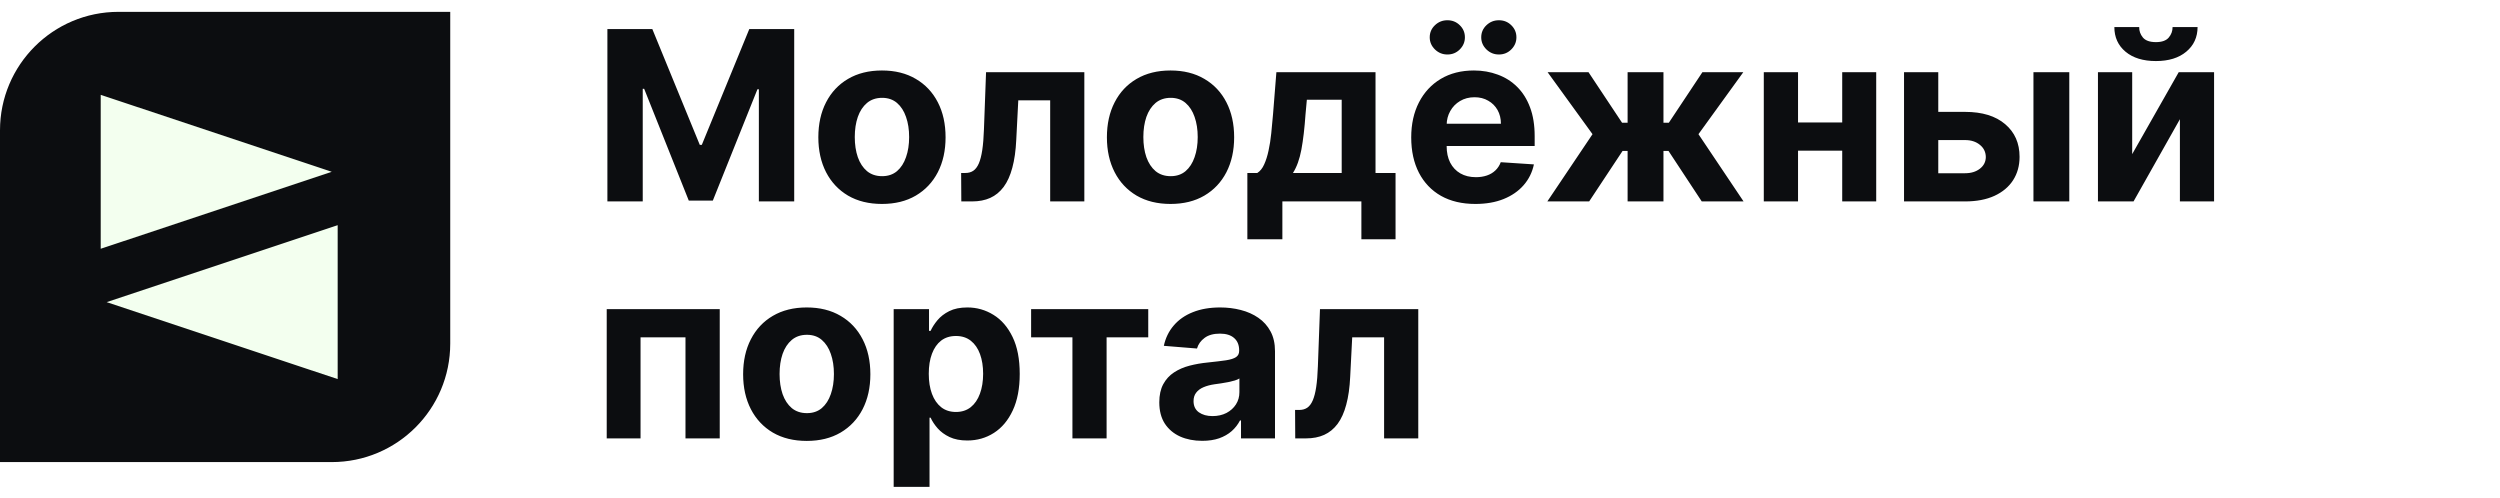
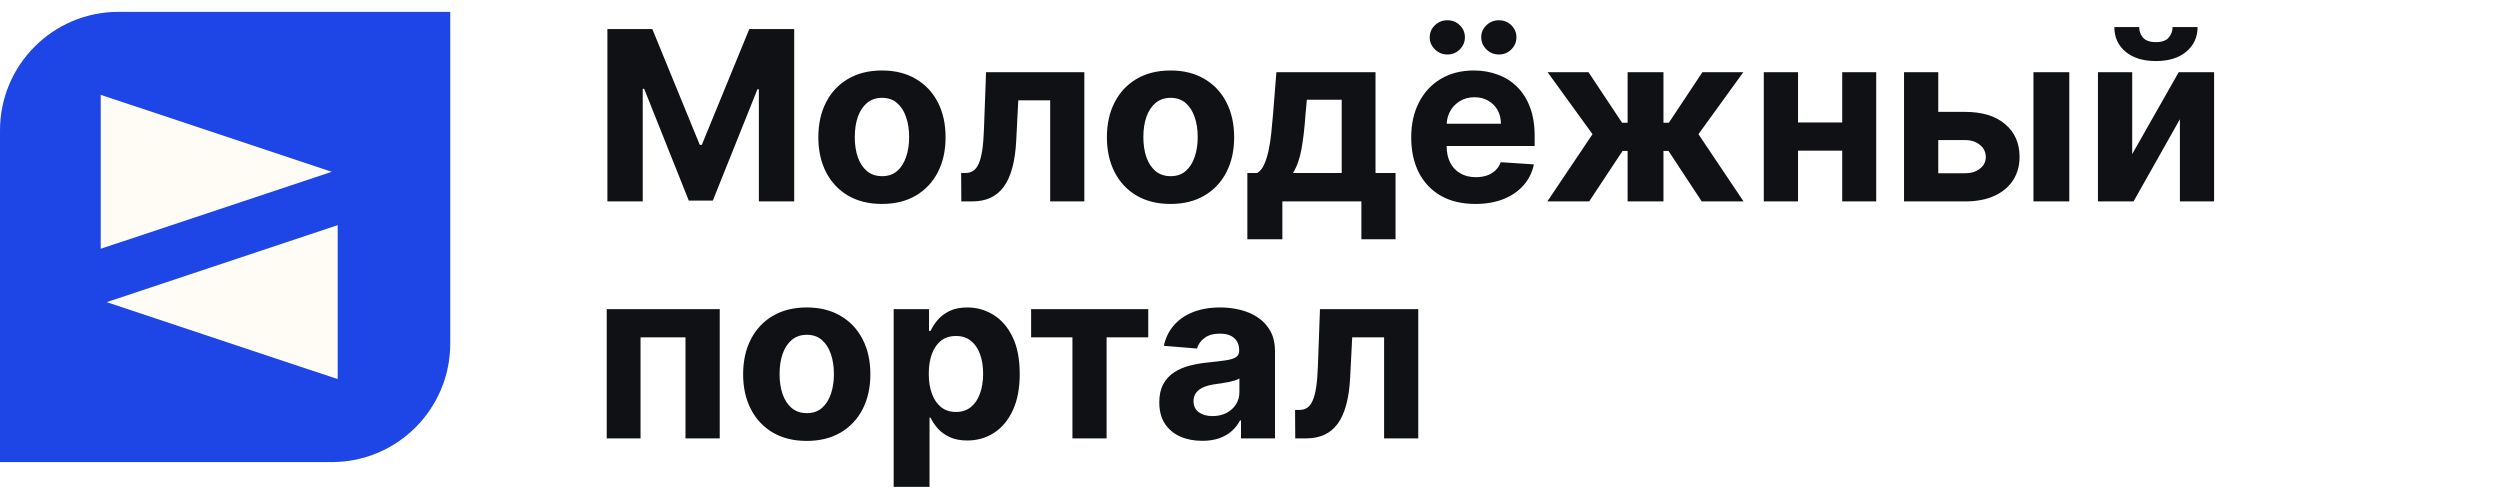
<svg xmlns="http://www.w3.org/2000/svg" width="211" height="42" viewBox="0 0 211 42" fill="none">
-   <path d="M0 11C0 5.477 4.477 1 10 1H38V29C38 34.523 33.523 39 28 39H0V11Z" fill="#0C0D10" />
-   <path d="M51.264 2.455H55.057L59.062 12.227H59.233L63.239 2.455H67.031V17H64.048V7.533H63.928L60.163 16.929H58.132L54.368 7.497H54.247V17H51.264V2.455ZM74.437 17.213C73.334 17.213 72.38 16.979 71.575 16.51C70.775 16.037 70.157 15.378 69.721 14.536C69.286 13.688 69.068 12.706 69.068 11.588C69.068 10.461 69.286 9.476 69.721 8.634C70.157 7.786 70.775 7.128 71.575 6.659C72.38 6.186 73.334 5.949 74.437 5.949C75.54 5.949 76.492 6.186 77.292 6.659C78.097 7.128 78.717 7.786 79.153 8.634C79.589 9.476 79.806 10.461 79.806 11.588C79.806 12.706 79.589 13.688 79.153 14.536C78.717 15.378 78.097 16.037 77.292 16.51C76.492 16.979 75.54 17.213 74.437 17.213ZM74.451 14.869C74.953 14.869 75.372 14.727 75.709 14.443C76.045 14.154 76.298 13.761 76.468 13.264C76.644 12.767 76.731 12.201 76.731 11.567C76.731 10.932 76.644 10.367 76.468 9.869C76.298 9.372 76.045 8.979 75.709 8.69C75.372 8.402 74.953 8.257 74.451 8.257C73.945 8.257 73.519 8.402 73.173 8.69C72.832 8.979 72.574 9.372 72.399 9.869C72.228 10.367 72.143 10.932 72.143 11.567C72.143 12.201 72.228 12.767 72.399 13.264C72.574 13.761 72.832 14.154 73.173 14.443C73.519 14.727 73.945 14.869 74.451 14.869ZM81.135 17L81.12 14.599H81.483C81.738 14.599 81.959 14.538 82.143 14.415C82.332 14.287 82.489 14.081 82.612 13.797C82.735 13.513 82.832 13.136 82.903 12.668C82.974 12.194 83.021 11.612 83.045 10.921L83.223 6.091H91.518V17H88.635V8.47H85.943L85.772 11.801C85.73 12.715 85.618 13.501 85.439 14.159C85.263 14.817 85.019 15.357 84.707 15.778C84.394 16.195 84.018 16.503 83.578 16.702C83.137 16.901 82.626 17 82.044 17H81.135ZM98.793 17.213C97.689 17.213 96.735 16.979 95.93 16.51C95.13 16.037 94.512 15.378 94.077 14.536C93.641 13.688 93.423 12.706 93.423 11.588C93.423 10.461 93.641 9.476 94.077 8.634C94.512 7.786 95.13 7.128 95.93 6.659C96.735 6.186 97.689 5.949 98.793 5.949C99.896 5.949 100.848 6.186 101.648 6.659C102.453 7.128 103.073 7.786 103.509 8.634C103.944 9.476 104.162 10.461 104.162 11.588C104.162 12.706 103.944 13.688 103.509 14.536C103.073 15.378 102.453 16.037 101.648 16.51C100.848 16.979 99.896 17.213 98.793 17.213ZM98.807 14.869C99.309 14.869 99.728 14.727 100.064 14.443C100.4 14.154 100.653 13.761 100.824 13.264C100.999 12.767 101.087 12.201 101.087 11.567C101.087 10.932 100.999 10.367 100.824 9.869C100.653 9.372 100.4 8.979 100.064 8.69C99.728 8.402 99.309 8.257 98.807 8.257C98.3 8.257 97.874 8.402 97.528 8.69C97.188 8.979 96.93 9.372 96.754 9.869C96.584 10.367 96.499 10.932 96.499 11.567C96.499 12.201 96.584 12.767 96.754 13.264C96.93 13.761 97.188 14.154 97.528 14.443C97.874 14.727 98.3 14.869 98.807 14.869ZM105.277 20.196V14.599H106.115C106.357 14.448 106.551 14.206 106.697 13.875C106.849 13.544 106.972 13.153 107.067 12.703C107.166 12.253 107.242 11.768 107.294 11.247C107.351 10.722 107.401 10.191 107.443 9.656L107.727 6.091H116.094V14.599H117.784V20.196H114.901V17H108.232V20.196H105.277ZM109.126 14.599H113.239V8.42H110.298L110.185 9.656C110.104 10.821 109.988 11.811 109.837 12.625C109.685 13.435 109.448 14.093 109.126 14.599ZM124.519 17.213C123.397 17.213 122.431 16.986 121.621 16.531C120.816 16.072 120.196 15.423 119.76 14.585C119.325 13.742 119.107 12.746 119.107 11.595C119.107 10.473 119.325 9.488 119.76 8.641C120.196 7.793 120.809 7.133 121.6 6.659C122.395 6.186 123.328 5.949 124.398 5.949C125.118 5.949 125.788 6.065 126.408 6.297C127.033 6.524 127.578 6.867 128.042 7.327C128.51 7.786 128.875 8.364 129.135 9.06C129.396 9.751 129.526 10.561 129.526 11.489V12.32H120.314V10.445H126.678C126.678 10.009 126.583 9.623 126.394 9.287C126.204 8.951 125.942 8.688 125.605 8.499C125.274 8.304 124.888 8.207 124.448 8.207C123.989 8.207 123.581 8.314 123.226 8.527C122.876 8.735 122.601 9.017 122.402 9.372C122.203 9.723 122.102 10.113 122.097 10.544V12.327C122.097 12.867 122.196 13.333 122.395 13.726C122.599 14.119 122.885 14.422 123.255 14.635C123.624 14.848 124.062 14.954 124.569 14.954C124.905 14.954 125.212 14.907 125.492 14.812C125.771 14.718 126.01 14.576 126.209 14.386C126.408 14.197 126.56 13.965 126.664 13.69L129.462 13.875C129.32 14.547 129.029 15.134 128.588 15.636C128.153 16.134 127.589 16.522 126.898 16.801C126.212 17.076 125.418 17.213 124.519 17.213ZM122.161 4.599C121.754 4.599 121.403 4.457 121.11 4.173C120.816 3.884 120.669 3.544 120.669 3.151C120.669 2.748 120.816 2.407 121.11 2.128C121.403 1.848 121.754 1.709 122.161 1.709C122.573 1.709 122.921 1.848 123.205 2.128C123.494 2.407 123.638 2.748 123.638 3.151C123.638 3.544 123.494 3.884 123.205 4.173C122.921 4.457 122.573 4.599 122.161 4.599ZM126.507 4.599C126.1 4.599 125.75 4.457 125.456 4.173C125.163 3.884 125.016 3.544 125.016 3.151C125.016 2.748 125.163 2.407 125.456 2.128C125.75 1.848 126.1 1.709 126.507 1.709C126.919 1.709 127.267 1.848 127.551 2.128C127.84 2.407 127.985 2.748 127.985 3.151C127.985 3.544 127.84 3.884 127.551 4.173C127.267 4.457 126.919 4.599 126.507 4.599ZM130.595 17L134.409 11.325L130.616 6.091H134.068L136.902 10.359H137.37V6.091H140.396V10.359H140.85L143.684 6.091H147.136L143.35 11.325L147.157 17H143.627L140.822 12.739H140.396V17H137.37V12.739H136.944L134.125 17H130.595ZM156.456 10.338V12.717H150.76V10.338H156.456ZM151.754 6.091V17H148.864V6.091H151.754ZM158.352 6.091V17H155.483V6.091H158.352ZM162.596 9.443H165.856C167.3 9.443 168.427 9.789 169.237 10.48C170.046 11.167 170.451 12.085 170.451 13.236C170.451 13.984 170.269 14.642 169.904 15.21C169.54 15.774 169.014 16.214 168.327 16.531C167.641 16.844 166.817 17 165.856 17H160.7V6.091H163.59V14.621H165.856C166.362 14.621 166.779 14.493 167.106 14.237C167.433 13.982 167.598 13.655 167.603 13.257C167.598 12.836 167.433 12.492 167.106 12.227C166.779 11.957 166.362 11.822 165.856 11.822H162.596V9.443ZM171.623 17V6.091H174.648V17H171.623ZM179.957 13.008L183.885 6.091H186.868V17H183.984V10.061L180.071 17H177.067V6.091H179.957V13.008ZM183.366 2.284H185.476C185.471 3.146 185.152 3.839 184.517 4.365C183.887 4.891 183.035 5.153 181.96 5.153C180.881 5.153 180.026 4.891 179.396 4.365C178.767 3.839 178.452 3.146 178.452 2.284H180.547C180.542 2.611 180.646 2.904 180.859 3.165C181.077 3.425 181.444 3.555 181.96 3.555C182.462 3.555 182.822 3.428 183.04 3.172C183.258 2.916 183.366 2.62 183.366 2.284ZM51.207 37V26.091H60.746V37H57.855V28.47H54.062V37H51.207ZM68.09 37.213C66.986 37.213 66.032 36.979 65.227 36.51C64.427 36.036 63.809 35.378 63.374 34.535C62.938 33.688 62.72 32.706 62.72 31.588C62.72 30.461 62.938 29.476 63.374 28.634C63.809 27.786 64.427 27.128 65.227 26.659C66.032 26.186 66.986 25.949 68.09 25.949C69.193 25.949 70.144 26.186 70.945 26.659C71.749 27.128 72.37 27.786 72.805 28.634C73.241 29.476 73.459 30.461 73.459 31.588C73.459 32.706 73.241 33.688 72.805 34.535C72.37 35.378 71.749 36.036 70.945 36.51C70.144 36.979 69.193 37.213 68.09 37.213ZM68.104 34.869C68.606 34.869 69.025 34.727 69.361 34.443C69.697 34.154 69.95 33.761 70.121 33.264C70.296 32.767 70.383 32.201 70.383 31.567C70.383 30.932 70.296 30.366 70.121 29.869C69.95 29.372 69.697 28.979 69.361 28.69C69.025 28.401 68.606 28.257 68.104 28.257C67.597 28.257 67.171 28.401 66.825 28.69C66.484 28.979 66.226 29.372 66.051 29.869C65.881 30.366 65.796 30.932 65.796 31.567C65.796 32.201 65.881 32.767 66.051 33.264C66.226 33.761 66.484 34.154 66.825 34.443C67.171 34.727 67.597 34.869 68.104 34.869ZM75.426 41.091V26.091H78.409V27.923H78.544C78.677 27.63 78.868 27.331 79.119 27.028C79.375 26.721 79.706 26.465 80.114 26.261C80.526 26.053 81.037 25.949 81.648 25.949C82.443 25.949 83.177 26.157 83.849 26.574C84.522 26.986 85.059 27.608 85.462 28.442C85.864 29.27 86.065 30.31 86.065 31.56C86.065 32.776 85.869 33.804 85.476 34.642C85.088 35.475 84.557 36.108 83.885 36.538C83.217 36.965 82.469 37.178 81.641 37.178C81.053 37.178 80.554 37.081 80.142 36.886C79.735 36.692 79.401 36.448 79.141 36.155C78.88 35.856 78.681 35.556 78.544 35.253H78.452V41.091H75.426ZM78.388 31.546C78.388 32.194 78.478 32.76 78.658 33.243C78.838 33.726 79.098 34.102 79.439 34.372C79.78 34.637 80.194 34.77 80.682 34.77C81.174 34.77 81.591 34.635 81.932 34.365C82.273 34.09 82.531 33.712 82.706 33.229C82.886 32.741 82.976 32.18 82.976 31.546C82.976 30.916 82.888 30.362 82.713 29.884C82.538 29.405 82.28 29.031 81.939 28.761C81.598 28.491 81.179 28.357 80.682 28.357C80.189 28.357 79.773 28.487 79.432 28.747C79.096 29.008 78.838 29.377 78.658 29.855C78.478 30.333 78.388 30.897 78.388 31.546ZM87.026 28.47V26.091H96.912V28.47H93.397V37H90.513V28.47H87.026ZM101.467 37.206C100.771 37.206 100.15 37.085 99.606 36.844C99.061 36.597 98.63 36.235 98.313 35.757C98.001 35.274 97.844 34.673 97.844 33.953C97.844 33.347 97.956 32.838 98.178 32.426C98.401 32.014 98.704 31.683 99.087 31.432C99.471 31.181 99.906 30.991 100.394 30.864C100.887 30.736 101.403 30.646 101.942 30.594C102.577 30.527 103.088 30.466 103.477 30.409C103.865 30.348 104.147 30.258 104.322 30.139C104.497 30.021 104.585 29.846 104.585 29.614V29.571C104.585 29.121 104.442 28.773 104.158 28.527C103.879 28.281 103.481 28.158 102.965 28.158C102.421 28.158 101.987 28.278 101.665 28.52C101.344 28.757 101.13 29.055 101.026 29.415L98.228 29.188C98.37 28.525 98.649 27.952 99.066 27.469C99.483 26.981 100.02 26.607 100.678 26.347C101.341 26.081 102.108 25.949 102.979 25.949C103.585 25.949 104.165 26.02 104.719 26.162C105.278 26.304 105.773 26.524 106.204 26.822C106.639 27.121 106.983 27.504 107.234 27.973C107.485 28.437 107.61 28.993 107.61 29.642V37H104.741V35.487H104.656C104.48 35.828 104.246 36.129 103.952 36.389C103.659 36.645 103.306 36.846 102.894 36.993C102.482 37.135 102.006 37.206 101.467 37.206ZM102.333 35.118C102.778 35.118 103.171 35.03 103.512 34.855C103.853 34.675 104.121 34.434 104.315 34.131C104.509 33.828 104.606 33.484 104.606 33.101V31.943C104.511 32.005 104.381 32.062 104.215 32.114C104.054 32.161 103.872 32.206 103.668 32.249C103.465 32.286 103.261 32.322 103.058 32.355C102.854 32.383 102.669 32.41 102.504 32.433C102.148 32.485 101.838 32.568 101.573 32.682C101.308 32.795 101.102 32.949 100.955 33.144C100.808 33.333 100.735 33.57 100.735 33.854C100.735 34.266 100.884 34.581 101.183 34.798C101.486 35.011 101.869 35.118 102.333 35.118ZM109.318 37L109.304 34.599H109.666C109.922 34.599 110.142 34.538 110.327 34.415C110.516 34.287 110.672 34.081 110.795 33.797C110.919 33.513 111.016 33.136 111.087 32.668C111.158 32.194 111.205 31.612 111.229 30.921L111.406 26.091H119.702V37H116.818V28.47H114.126L113.956 31.801C113.913 32.715 113.802 33.501 113.622 34.159C113.447 34.817 113.203 35.357 112.891 35.778C112.578 36.195 112.202 36.503 111.761 36.702C111.321 36.901 110.81 37 110.227 37H109.318Z" fill="#0C0D10" />
-   <path d="M9 25.5L28.5 19.005L28.5 31.995L9 25.5Z" fill="#F3FFEF" />
-   <path d="M28 14.5L8.5 8.005L8.5 20.995L28 14.5Z" fill="#F3FFEF" />
+   <path d="M0 11C0 5.477 4.477 1 10 1H38V29C38 34.523 33.523 39 28 39H0V11Z" fill="#1E46E6" />
+   <path d="M51.264 2.455H55.057L59.062 12.227H59.233L63.239 2.455H67.031V17H64.048V7.533H63.928L60.163 16.929H58.132L54.368 7.497H54.247V17H51.264V2.455ZM74.437 17.213C73.334 17.213 72.38 16.979 71.575 16.51C70.775 16.037 70.157 15.378 69.721 14.536C69.286 13.688 69.068 12.706 69.068 11.588C69.068 10.461 69.286 9.476 69.721 8.634C70.157 7.786 70.775 7.128 71.575 6.659C72.38 6.186 73.334 5.949 74.437 5.949C75.54 5.949 76.492 6.186 77.292 6.659C78.097 7.128 78.717 7.786 79.153 8.634C79.589 9.476 79.806 10.461 79.806 11.588C79.806 12.706 79.589 13.688 79.153 14.536C78.717 15.378 78.097 16.037 77.292 16.51C76.492 16.979 75.54 17.213 74.437 17.213ZM74.451 14.869C74.953 14.869 75.372 14.727 75.709 14.443C76.045 14.154 76.298 13.761 76.468 13.264C76.644 12.767 76.731 12.201 76.731 11.567C76.731 10.932 76.644 10.367 76.468 9.869C76.298 9.372 76.045 8.979 75.709 8.69C75.372 8.402 74.953 8.257 74.451 8.257C73.945 8.257 73.519 8.402 73.173 8.69C72.832 8.979 72.574 9.372 72.399 9.869C72.228 10.367 72.143 10.932 72.143 11.567C72.143 12.201 72.228 12.767 72.399 13.264C72.574 13.761 72.832 14.154 73.173 14.443C73.519 14.727 73.945 14.869 74.451 14.869ZM81.135 17L81.12 14.599H81.483C81.738 14.599 81.959 14.538 82.143 14.415C82.332 14.287 82.489 14.081 82.612 13.797C82.735 13.513 82.832 13.136 82.903 12.668C82.974 12.194 83.021 11.612 83.045 10.921L83.223 6.091H91.518V17H88.635V8.47H85.943L85.772 11.801C85.73 12.715 85.618 13.501 85.439 14.159C85.263 14.817 85.019 15.357 84.707 15.778C84.394 16.195 84.018 16.503 83.578 16.702C83.137 16.901 82.626 17 82.044 17H81.135ZM98.793 17.213C97.689 17.213 96.735 16.979 95.93 16.51C95.13 16.037 94.512 15.378 94.077 14.536C93.641 13.688 93.423 12.706 93.423 11.588C93.423 10.461 93.641 9.476 94.077 8.634C94.512 7.786 95.13 7.128 95.93 6.659C96.735 6.186 97.689 5.949 98.793 5.949C99.896 5.949 100.848 6.186 101.648 6.659C102.453 7.128 103.073 7.786 103.509 8.634C103.944 9.476 104.162 10.461 104.162 11.588C104.162 12.706 103.944 13.688 103.509 14.536C103.073 15.378 102.453 16.037 101.648 16.51C100.848 16.979 99.896 17.213 98.793 17.213ZM98.807 14.869C99.309 14.869 99.728 14.727 100.064 14.443C100.4 14.154 100.653 13.761 100.824 13.264C100.999 12.767 101.087 12.201 101.087 11.567C101.087 10.932 100.999 10.367 100.824 9.869C100.653 9.372 100.4 8.979 100.064 8.69C99.728 8.402 99.309 8.257 98.807 8.257C98.3 8.257 97.874 8.402 97.528 8.69C97.188 8.979 96.93 9.372 96.754 9.869C96.584 10.367 96.499 10.932 96.499 11.567C96.499 12.201 96.584 12.767 96.754 13.264C96.93 13.761 97.188 14.154 97.528 14.443C97.874 14.727 98.3 14.869 98.807 14.869ZM105.277 20.196V14.599H106.115C106.357 14.448 106.551 14.206 106.697 13.875C106.849 13.544 106.972 13.153 107.067 12.703C107.166 12.253 107.242 11.768 107.294 11.247C107.351 10.722 107.401 10.191 107.443 9.656L107.727 6.091H116.094V14.599H117.784V20.196H114.901V17H108.232V20.196H105.277ZM109.126 14.599H113.239V8.42H110.298L110.185 9.656C110.104 10.821 109.988 11.811 109.837 12.625C109.685 13.435 109.448 14.093 109.126 14.599ZM124.519 17.213C123.397 17.213 122.431 16.986 121.621 16.531C120.816 16.072 120.196 15.423 119.76 14.585C119.325 13.742 119.107 12.746 119.107 11.595C119.107 10.473 119.325 9.488 119.76 8.641C120.196 7.793 120.809 7.133 121.6 6.659C122.395 6.186 123.328 5.949 124.398 5.949C125.118 5.949 125.788 6.065 126.408 6.297C127.033 6.524 127.578 6.867 128.042 7.327C128.51 7.786 128.875 8.364 129.135 9.06C129.396 9.751 129.526 10.561 129.526 11.489V12.32H120.314V10.445H126.678C126.678 10.009 126.583 9.623 126.394 9.287C126.204 8.951 125.942 8.688 125.605 8.499C125.274 8.304 124.888 8.207 124.448 8.207C123.989 8.207 123.581 8.314 123.226 8.527C122.876 8.735 122.601 9.017 122.402 9.372C122.203 9.723 122.102 10.113 122.097 10.544V12.327C122.097 12.867 122.196 13.333 122.395 13.726C122.599 14.119 122.885 14.422 123.255 14.635C123.624 14.848 124.062 14.954 124.569 14.954C124.905 14.954 125.212 14.907 125.492 14.812C125.771 14.718 126.01 14.576 126.209 14.386C126.408 14.197 126.56 13.965 126.664 13.69L129.462 13.875C129.32 14.547 129.029 15.134 128.588 15.636C128.153 16.134 127.589 16.522 126.898 16.801C126.212 17.076 125.418 17.213 124.519 17.213ZM122.161 4.599C121.754 4.599 121.403 4.457 121.11 4.173C120.816 3.884 120.669 3.544 120.669 3.151C120.669 2.748 120.816 2.407 121.11 2.128C121.403 1.848 121.754 1.709 122.161 1.709C122.573 1.709 122.921 1.848 123.205 2.128C123.494 2.407 123.638 2.748 123.638 3.151C123.638 3.544 123.494 3.884 123.205 4.173C122.921 4.457 122.573 4.599 122.161 4.599ZM126.507 4.599C126.1 4.599 125.75 4.457 125.456 4.173C125.163 3.884 125.016 3.544 125.016 3.151C125.016 2.748 125.163 2.407 125.456 2.128C125.75 1.848 126.1 1.709 126.507 1.709C126.919 1.709 127.267 1.848 127.551 2.128C127.84 2.407 127.985 2.748 127.985 3.151C127.985 3.544 127.84 3.884 127.551 4.173C127.267 4.457 126.919 4.599 126.507 4.599ZM130.595 17L134.409 11.325L130.616 6.091H134.068L136.902 10.359H137.37V6.091H140.396V10.359H140.85L143.684 6.091H147.136L143.35 11.325L147.157 17H143.627L140.822 12.739H140.396V17H137.37V12.739H136.944L134.125 17H130.595ZM156.456 10.338V12.717H150.76V10.338H156.456ZM151.754 6.091V17H148.864V6.091H151.754ZM158.352 6.091V17H155.483V6.091H158.352ZM162.596 9.443H165.856C167.3 9.443 168.427 9.789 169.237 10.48C170.046 11.167 170.451 12.085 170.451 13.236C170.451 13.984 170.269 14.642 169.904 15.21C169.54 15.774 169.014 16.214 168.327 16.531C167.641 16.844 166.817 17 165.856 17H160.7V6.091H163.59V14.621H165.856C166.362 14.621 166.779 14.493 167.106 14.237C167.433 13.982 167.598 13.655 167.603 13.257C167.598 12.836 167.433 12.492 167.106 12.227C166.779 11.957 166.362 11.822 165.856 11.822H162.596V9.443ZM171.623 17V6.091H174.648V17H171.623ZM179.957 13.008L183.885 6.091H186.868V17H183.984V10.061L180.071 17H177.067V6.091H179.957V13.008ZM183.366 2.284H185.476C185.471 3.146 185.152 3.839 184.517 4.365C183.887 4.891 183.035 5.153 181.96 5.153C180.881 5.153 180.026 4.891 179.396 4.365C178.767 3.839 178.452 3.146 178.452 2.284H180.547C180.542 2.611 180.646 2.904 180.859 3.165C181.077 3.425 181.444 3.555 181.96 3.555C182.462 3.555 182.822 3.428 183.04 3.172C183.258 2.916 183.366 2.62 183.366 2.284ZM51.207 37V26.091H60.746V37H57.855V28.47H54.062V37H51.207ZM68.09 37.213C66.986 37.213 66.032 36.979 65.227 36.51C64.427 36.036 63.809 35.378 63.374 34.535C62.938 33.688 62.72 32.706 62.72 31.588C62.72 30.461 62.938 29.476 63.374 28.634C63.809 27.786 64.427 27.128 65.227 26.659C66.032 26.186 66.986 25.949 68.09 25.949C69.193 25.949 70.144 26.186 70.945 26.659C71.749 27.128 72.37 27.786 72.805 28.634C73.241 29.476 73.459 30.461 73.459 31.588C73.459 32.706 73.241 33.688 72.805 34.535C72.37 35.378 71.749 36.036 70.945 36.51C70.144 36.979 69.193 37.213 68.09 37.213ZM68.104 34.869C68.606 34.869 69.025 34.727 69.361 34.443C69.697 34.154 69.95 33.761 70.121 33.264C70.296 32.767 70.383 32.201 70.383 31.567C70.383 30.932 70.296 30.366 70.121 29.869C69.95 29.372 69.697 28.979 69.361 28.69C69.025 28.401 68.606 28.257 68.104 28.257C67.597 28.257 67.171 28.401 66.825 28.69C66.484 28.979 66.226 29.372 66.051 29.869C65.881 30.366 65.796 30.932 65.796 31.567C65.796 32.201 65.881 32.767 66.051 33.264C66.226 33.761 66.484 34.154 66.825 34.443C67.171 34.727 67.597 34.869 68.104 34.869ZM75.426 41.091V26.091H78.409V27.923H78.544C78.677 27.63 78.868 27.331 79.119 27.028C79.375 26.721 79.706 26.465 80.114 26.261C80.526 26.053 81.037 25.949 81.648 25.949C82.443 25.949 83.177 26.157 83.849 26.574C84.522 26.986 85.059 27.608 85.462 28.442C85.864 29.27 86.065 30.31 86.065 31.56C86.065 32.776 85.869 33.804 85.476 34.642C85.088 35.475 84.557 36.108 83.885 36.538C83.217 36.965 82.469 37.178 81.641 37.178C81.053 37.178 80.554 37.081 80.142 36.886C79.735 36.692 79.401 36.448 79.141 36.155C78.88 35.856 78.681 35.556 78.544 35.253H78.452V41.091H75.426ZM78.388 31.546C78.388 32.194 78.478 32.76 78.658 33.243C78.838 33.726 79.098 34.102 79.439 34.372C79.78 34.637 80.194 34.77 80.682 34.77C81.174 34.77 81.591 34.635 81.932 34.365C82.273 34.09 82.531 33.712 82.706 33.229C82.886 32.741 82.976 32.18 82.976 31.546C82.976 30.916 82.888 30.362 82.713 29.884C82.538 29.405 82.28 29.031 81.939 28.761C81.598 28.491 81.179 28.357 80.682 28.357C80.189 28.357 79.773 28.487 79.432 28.747C79.096 29.008 78.838 29.377 78.658 29.855C78.478 30.333 78.388 30.897 78.388 31.546ZM87.026 28.47V26.091H96.912V28.47H93.397V37H90.513V28.47H87.026ZM101.467 37.206C100.771 37.206 100.15 37.085 99.606 36.844C99.061 36.597 98.63 36.235 98.313 35.757C98.001 35.274 97.844 34.673 97.844 33.953C97.844 33.347 97.956 32.838 98.178 32.426C98.401 32.014 98.704 31.683 99.087 31.432C99.471 31.181 99.906 30.991 100.394 30.864C100.887 30.736 101.403 30.646 101.942 30.594C102.577 30.527 103.088 30.466 103.477 30.409C103.865 30.348 104.147 30.258 104.322 30.139C104.497 30.021 104.585 29.846 104.585 29.614V29.571C104.585 29.121 104.442 28.773 104.158 28.527C103.879 28.281 103.481 28.158 102.965 28.158C102.421 28.158 101.987 28.278 101.665 28.52C101.344 28.757 101.13 29.055 101.026 29.415L98.228 29.188C98.37 28.525 98.649 27.952 99.066 27.469C99.483 26.981 100.02 26.607 100.678 26.347C101.341 26.081 102.108 25.949 102.979 25.949C103.585 25.949 104.165 26.02 104.719 26.162C105.278 26.304 105.773 26.524 106.204 26.822C106.639 27.121 106.983 27.504 107.234 27.973C107.485 28.437 107.61 28.993 107.61 29.642V37H104.741V35.487H104.656C104.48 35.828 104.246 36.129 103.952 36.389C103.659 36.645 103.306 36.846 102.894 36.993C102.482 37.135 102.006 37.206 101.467 37.206ZM102.333 35.118C102.778 35.118 103.171 35.03 103.512 34.855C103.853 34.675 104.121 34.434 104.315 34.131C104.509 33.828 104.606 33.484 104.606 33.101V31.943C104.511 32.005 104.381 32.062 104.215 32.114C104.054 32.161 103.872 32.206 103.668 32.249C103.465 32.286 103.261 32.322 103.058 32.355C102.854 32.383 102.669 32.41 102.504 32.433C102.148 32.485 101.838 32.568 101.573 32.682C101.308 32.795 101.102 32.949 100.955 33.144C100.808 33.333 100.735 33.57 100.735 33.854C100.735 34.266 100.884 34.581 101.183 34.798C101.486 35.011 101.869 35.118 102.333 35.118ZM109.318 37L109.304 34.599H109.666C109.922 34.599 110.142 34.538 110.327 34.415C110.516 34.287 110.672 34.081 110.795 33.797C110.919 33.513 111.016 33.136 111.087 32.668C111.158 32.194 111.205 31.612 111.229 30.921L111.406 26.091H119.702V37H116.818V28.47H114.126L113.956 31.801C113.913 32.715 113.802 33.501 113.622 34.159C113.447 34.817 113.203 35.357 112.891 35.778C112.578 36.195 112.202 36.503 111.761 36.702C111.321 36.901 110.81 37 110.227 37H109.318Z" fill="#101115" />
+   <path d="M9 25.5L28.5 19.005L28.5 31.995L9 25.5Z" fill="#FFFCF5" />
+   <path d="M28 14.5L8.5 8.005L8.5 20.995L28 14.5Z" fill="#FFFCF5" />
</svg>
